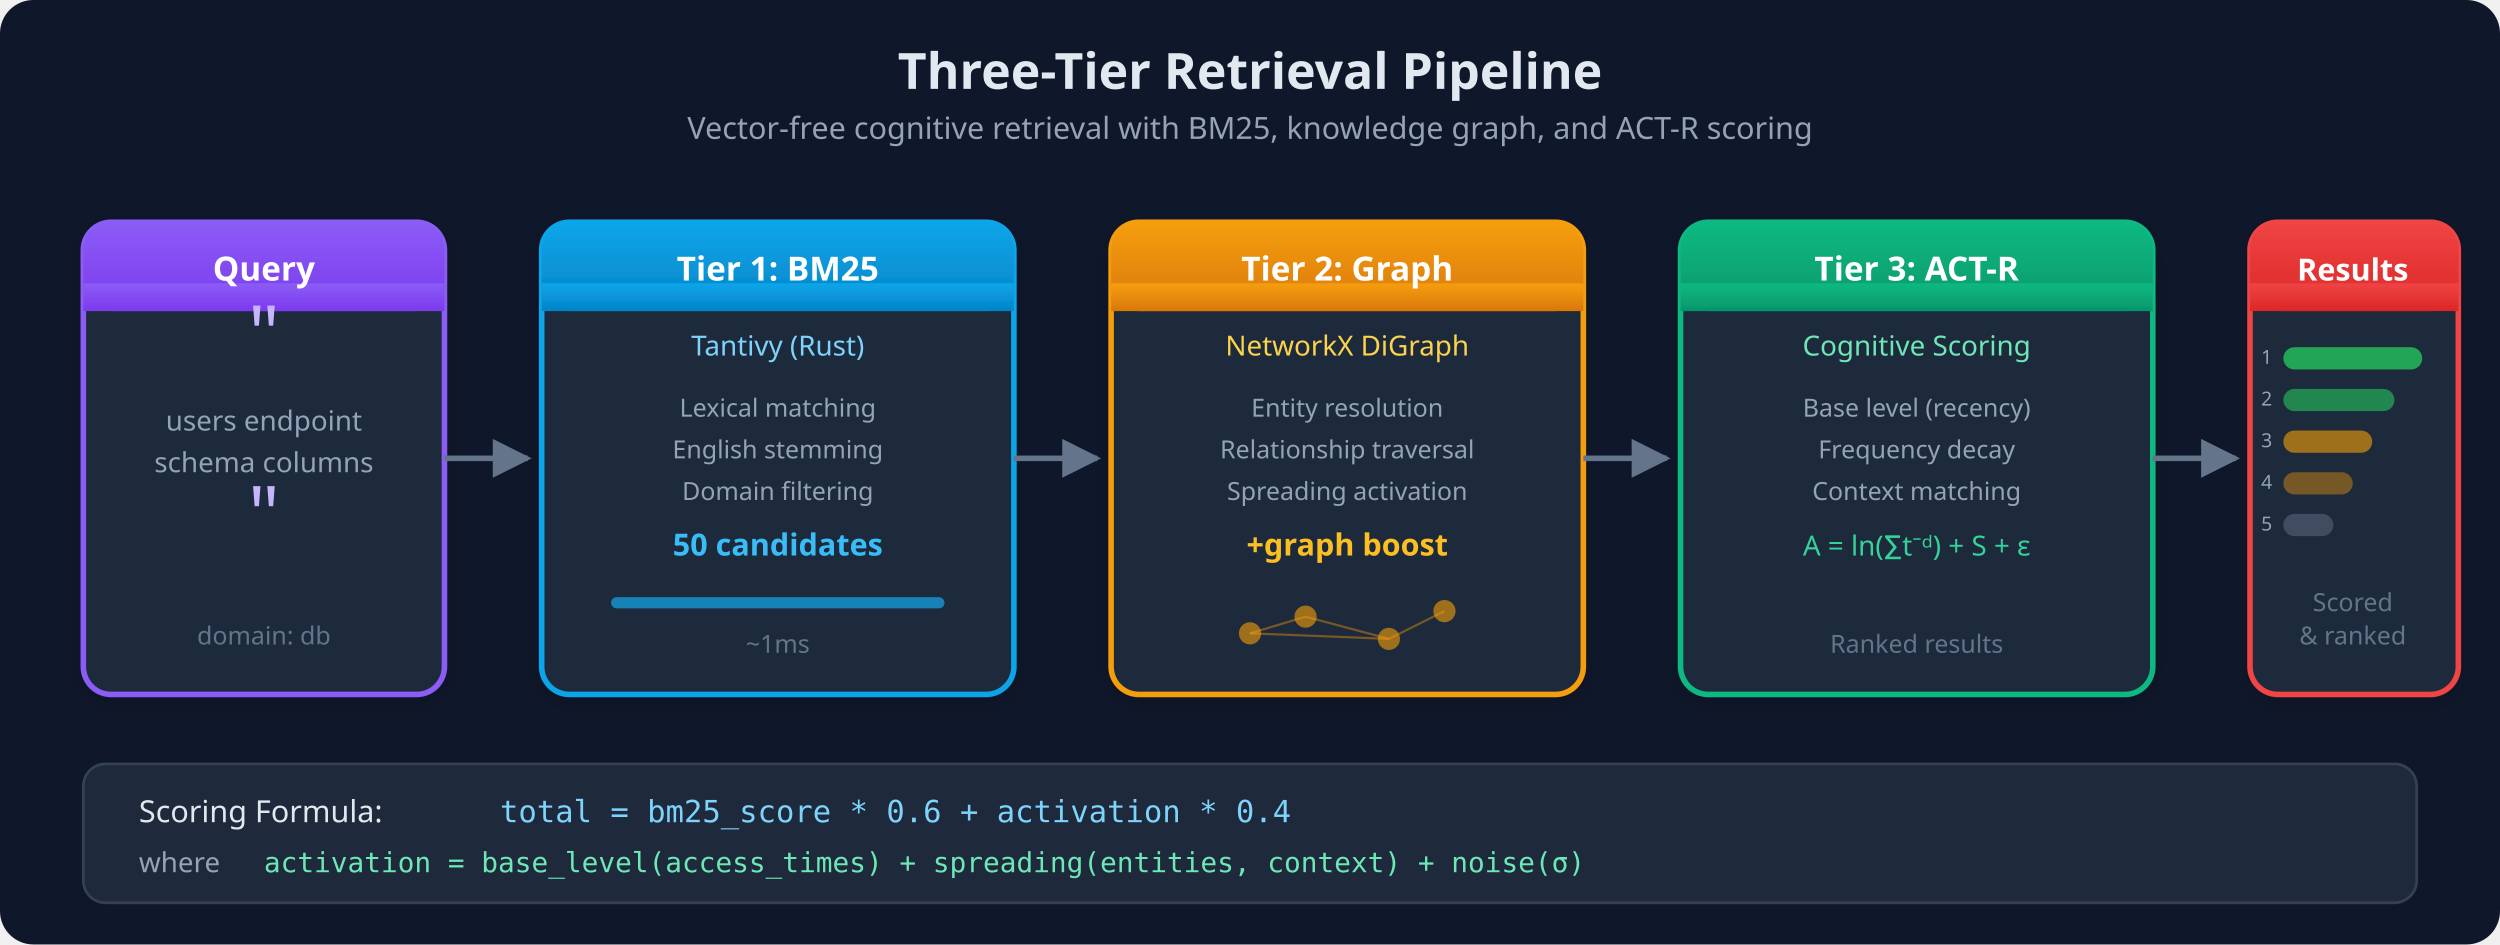
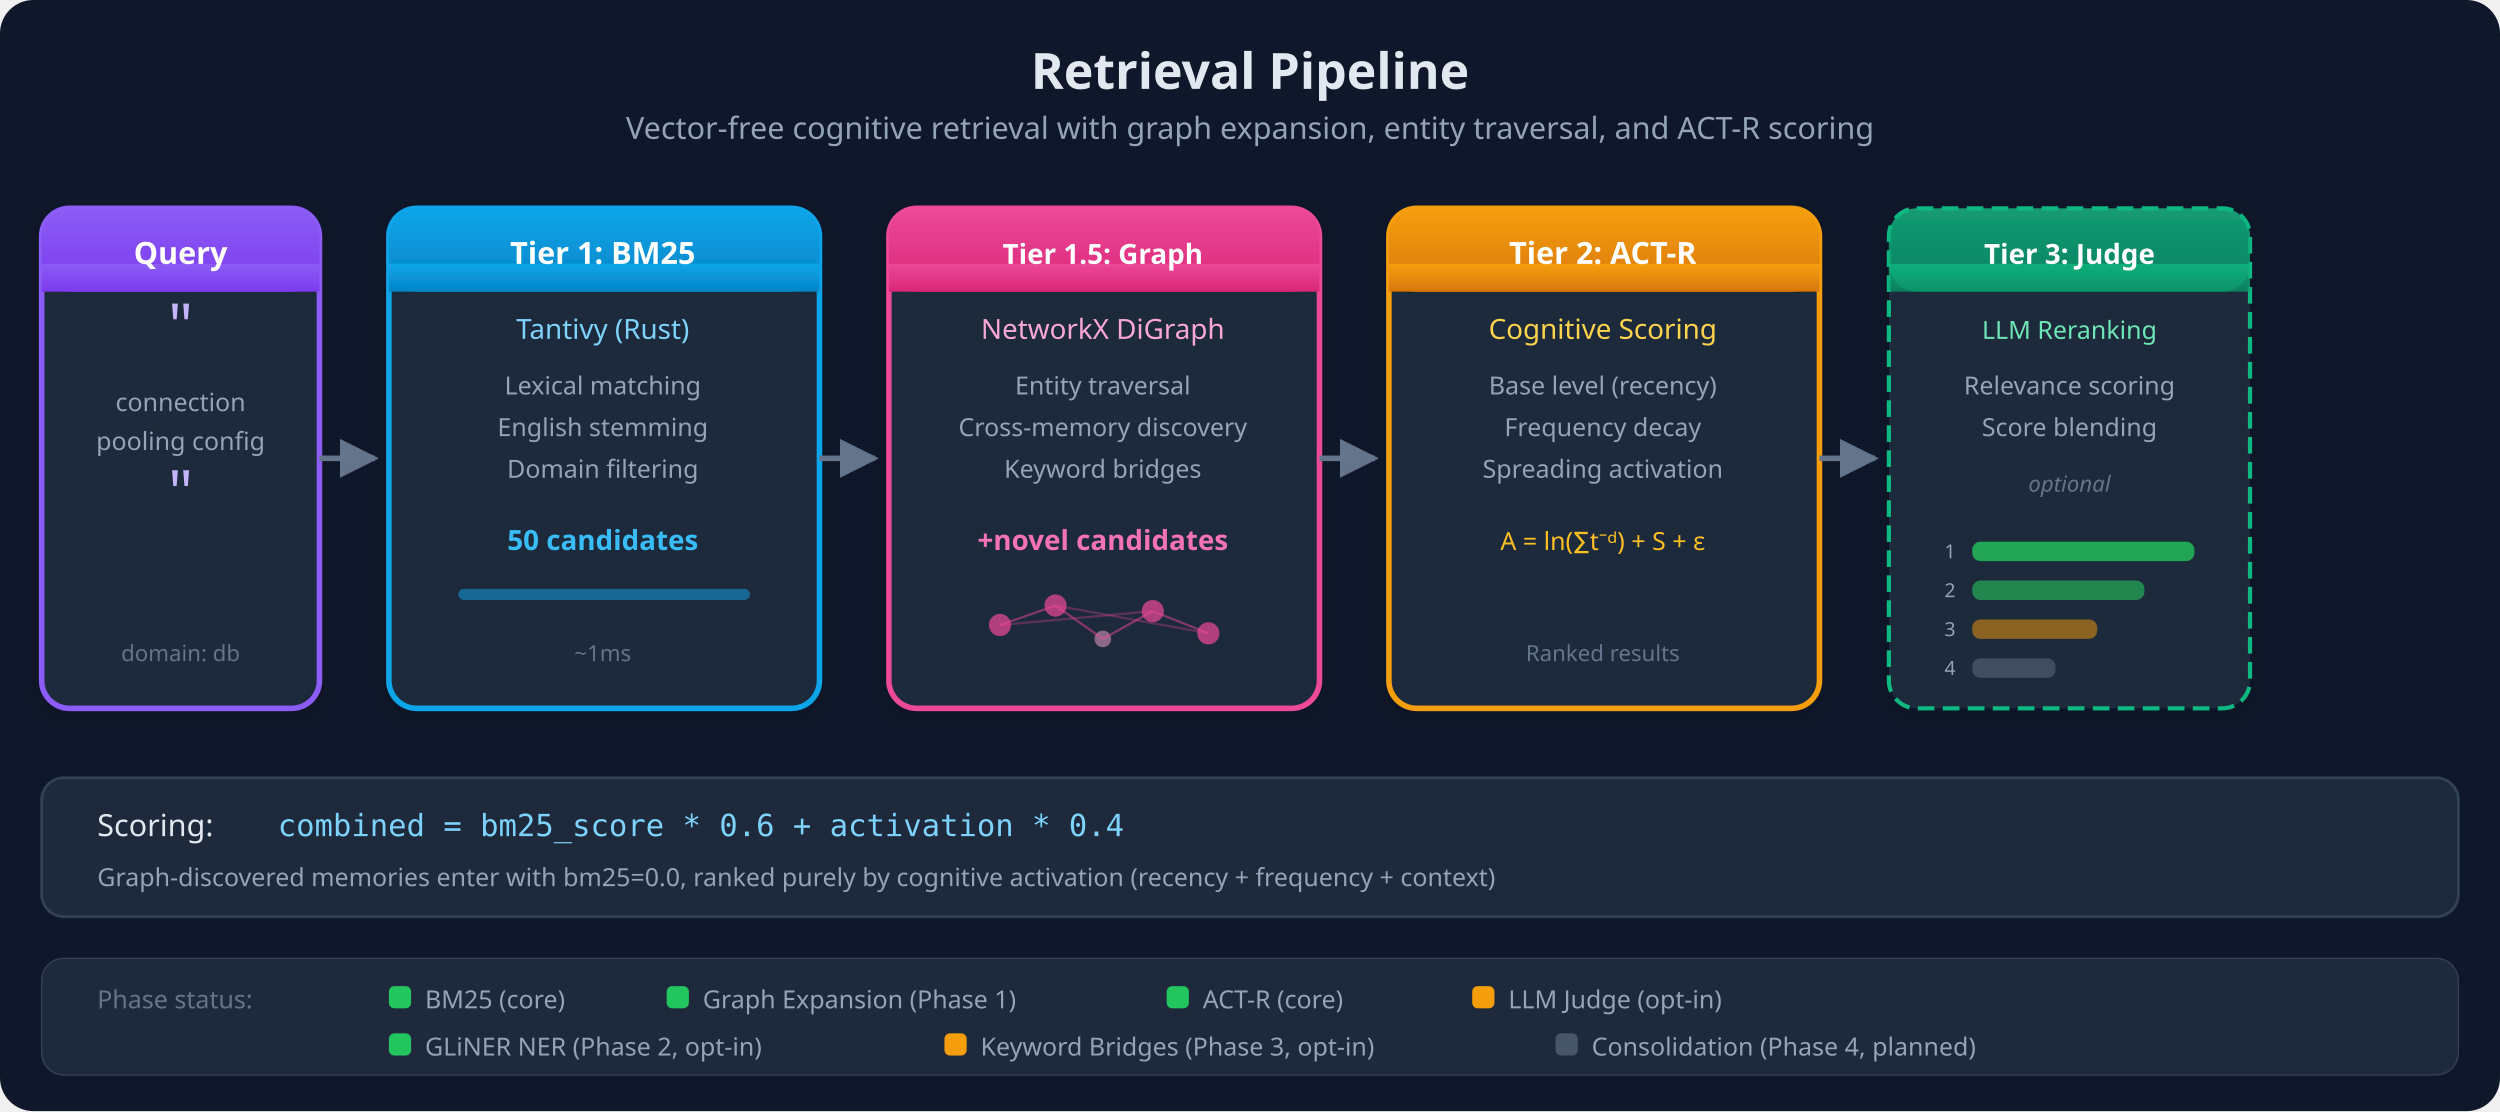
- <svg xmlns="http://www.w3.org/2000/svg" viewBox="0 0 900 340" font-family="'Segoe UI', system-ui, -apple-system, sans-serif">
+ <svg xmlns="http://www.w3.org/2000/svg" viewBox="0 0 900 400" font-family="'Segoe UI', system-ui, -apple-system, sans-serif">
  <defs>
    <linearGradient id="qGrad" x1="0" y1="0" x2="0" y2="1">
      <stop offset="0%" stop-color="#8b5cf6" />
      <stop offset="100%" stop-color="#7c3aed" />
    </linearGradient>
    <linearGradient id="t1Grad" x1="0" y1="0" x2="0" y2="1">
      <stop offset="0%" stop-color="#0ea5e9" />
      <stop offset="100%" stop-color="#0284c7" />
+     </linearGradient>
+     <linearGradient id="t15Grad" x1="0" y1="0" x2="0" y2="1">
+       <stop offset="0%" stop-color="#ec4899" />
+       <stop offset="100%" stop-color="#db2777" />
    </linearGradient>
    <linearGradient id="t2Grad" x1="0" y1="0" x2="0" y2="1">
      <stop offset="0%" stop-color="#f59e0b" />
      <stop offset="100%" stop-color="#d97706" />
    </linearGradient>
    <linearGradient id="t3Grad" x1="0" y1="0" x2="0" y2="1">
      <stop offset="0%" stop-color="#10b981" />
      <stop offset="100%" stop-color="#059669" />
    </linearGradient>
    <linearGradient id="rGrad" x1="0" y1="0" x2="0" y2="1">
      <stop offset="0%" stop-color="#ef4444" />
      <stop offset="100%" stop-color="#dc2626" />
    </linearGradient>
    <filter id="ds" x="-4%" y="-4%" width="108%" height="116%">
      <feDropShadow dx="0" dy="2" stdDeviation="3" flood-color="#000" flood-opacity="0.15" />
    </filter>
    <marker id="arrow" viewBox="0 0 10 10" refX="9" refY="5" markerWidth="7" markerHeight="7" orient="auto">
      <path d="M 0 0 L 10 5 L 0 10 z" fill="#64748b" />
    </marker>
  </defs>
-   <rect width="900" height="340" rx="12" fill="#0f172a" />
-   <text x="450" y="32" text-anchor="middle" fill="#e2e8f0" font-size="18" font-weight="700">Three-Tier Retrieval Pipeline</text>
-   <text x="450" y="50" text-anchor="middle" fill="#94a3b8" font-size="11">Vector-free cognitive retrieval with BM25, knowledge graph, and ACT-R scoring</text>
+   <rect width="900" height="400" rx="12" fill="#0f172a" />
+   <text x="450" y="32" text-anchor="middle" fill="#e2e8f0" font-size="18" font-weight="700">Retrieval Pipeline</text>
+   <text x="450" y="50" text-anchor="middle" fill="#94a3b8" font-size="11">Vector-free cognitive retrieval with graph expansion, entity traversal, and ACT-R scoring</text>
  <g filter="url(#ds)">
-     <rect x="30" y="80" width="130" height="170" rx="10" fill="#1e293b" stroke="#8b5cf6" stroke-width="2" />
-     <rect x="30" y="80" width="130" height="32" rx="10" fill="url(#qGrad)" />
-     <rect x="30" y="102" width="130" height="10" fill="url(#qGrad)" />
-     <text x="95" y="101" text-anchor="middle" fill="white" font-size="12" font-weight="600">Query</text>
-     <text x="95" y="130" text-anchor="middle" fill="#c4b5fd" font-size="28">"</text>
-     <text x="95" y="155" text-anchor="middle" fill="#94a3b8" font-size="10">users endpoint</text>
-     <text x="95" y="170" text-anchor="middle" fill="#94a3b8" font-size="10">schema columns</text>
-     <text x="95" y="195" text-anchor="middle" fill="#c4b5fd" font-size="28">"</text>
-     <text x="95" y="232" text-anchor="middle" fill="#64748b" font-size="9">domain: db</text>
+     <rect x="15" y="75" width="100" height="180" rx="10" fill="#1e293b" stroke="#8b5cf6" stroke-width="2" />
+     <rect x="15" y="75" width="100" height="30" rx="10" fill="url(#qGrad)" />
+     <rect x="15" y="95" width="100" height="10" fill="url(#qGrad)" />
+     <text x="65" y="95" text-anchor="middle" fill="white" font-size="11" font-weight="600">Query</text>
+     <text x="65" y="125" text-anchor="middle" fill="#c4b5fd" font-size="22">"</text>
+     <text x="65" y="148" text-anchor="middle" fill="#94a3b8" font-size="9">connection</text>
+     <text x="65" y="162" text-anchor="middle" fill="#94a3b8" font-size="9">pooling config</text>
+     <text x="65" y="185" text-anchor="middle" fill="#c4b5fd" font-size="22">"</text>
+     <text x="65" y="238" text-anchor="middle" fill="#64748b" font-size="8">domain: db</text>
  </g>
-   <line x1="160" y1="165" x2="190" y2="165" stroke="#64748b" stroke-width="2" marker-end="url(#arrow)" />
+   <line x1="115" y1="165" x2="135" y2="165" stroke="#64748b" stroke-width="2" marker-end="url(#arrow)" />
  <g filter="url(#ds)">
-     <rect x="195" y="80" width="170" height="170" rx="10" fill="#1e293b" stroke="#0ea5e9" stroke-width="2" />
-     <rect x="195" y="80" width="170" height="32" rx="10" fill="url(#t1Grad)" />
-     <rect x="195" y="102" width="170" height="10" fill="url(#t1Grad)" />
-     <text x="280" y="101" text-anchor="middle" fill="white" font-size="12" font-weight="600">Tier 1: BM25</text>
-     <text x="280" y="128" text-anchor="middle" fill="#7dd3fc" font-size="10" font-weight="500">Tantivy (Rust)</text>
-     <text x="280" y="150" text-anchor="middle" fill="#94a3b8" font-size="9">Lexical matching</text>
-     <text x="280" y="165" text-anchor="middle" fill="#94a3b8" font-size="9">English stemming</text>
-     <text x="280" y="180" text-anchor="middle" fill="#94a3b8" font-size="9">Domain filtering</text>
-     <text x="280" y="200" text-anchor="middle" fill="#38bdf8" font-size="11" font-weight="600">50 candidates</text>
-     <rect x="220" y="215" width="120" height="4" rx="2" fill="#0ea5e9" opacity="0.3" />
-     <rect x="220" y="215" width="120" height="4" rx="2" fill="#0ea5e9" opacity="0.6" />
-     <text x="280" y="235" text-anchor="middle" fill="#64748b" font-size="9">~1ms</text>
+     <rect x="140" y="75" width="155" height="180" rx="10" fill="#1e293b" stroke="#0ea5e9" stroke-width="2" />
+     <rect x="140" y="75" width="155" height="30" rx="10" fill="url(#t1Grad)" />
+     <rect x="140" y="95" width="155" height="10" fill="url(#t1Grad)" />
+     <text x="217" y="95" text-anchor="middle" fill="white" font-size="11" font-weight="600">Tier 1: BM25</text>
+     <text x="217" y="122" text-anchor="middle" fill="#7dd3fc" font-size="10" font-weight="500">Tantivy (Rust)</text>
+     <text x="217" y="142" text-anchor="middle" fill="#94a3b8" font-size="9">Lexical matching</text>
+     <text x="217" y="157" text-anchor="middle" fill="#94a3b8" font-size="9">English stemming</text>
+     <text x="217" y="172" text-anchor="middle" fill="#94a3b8" font-size="9">Domain filtering</text>
+     <text x="217" y="198" text-anchor="middle" fill="#38bdf8" font-size="10" font-weight="600">50 candidates</text>
+     <rect x="165" y="212" width="105" height="4" rx="2" fill="#0ea5e9" opacity="0.5" />
+     <text x="217" y="238" text-anchor="middle" fill="#64748b" font-size="8">~1ms</text>
  </g>
-   <line x1="365" y1="165" x2="395" y2="165" stroke="#64748b" stroke-width="2" marker-end="url(#arrow)" />
+   <line x1="295" y1="165" x2="315" y2="165" stroke="#64748b" stroke-width="2" marker-end="url(#arrow)" />
  <g filter="url(#ds)">
-     <rect x="400" y="80" width="170" height="170" rx="10" fill="#1e293b" stroke="#f59e0b" stroke-width="2" />
-     <rect x="400" y="80" width="170" height="32" rx="10" fill="url(#t2Grad)" />
-     <rect x="400" y="102" width="170" height="10" fill="url(#t2Grad)" />
-     <text x="485" y="101" text-anchor="middle" fill="white" font-size="12" font-weight="600">Tier 2: Graph</text>
-     <text x="485" y="128" text-anchor="middle" fill="#fcd34d" font-size="10" font-weight="500">NetworkX DiGraph</text>
-     <text x="485" y="150" text-anchor="middle" fill="#94a3b8" font-size="9">Entity resolution</text>
-     <text x="485" y="165" text-anchor="middle" fill="#94a3b8" font-size="9">Relationship traversal</text>
-     <text x="485" y="180" text-anchor="middle" fill="#94a3b8" font-size="9">Spreading activation</text>
-     <text x="485" y="200" text-anchor="middle" fill="#fbbf24" font-size="11" font-weight="600">+graph boost</text>
-     <circle cx="450" cy="228" r="4" fill="#f59e0b" opacity="0.6" />
-     <circle cx="470" cy="222" r="4" fill="#f59e0b" opacity="0.6" />
-     <circle cx="500" cy="230" r="4" fill="#f59e0b" opacity="0.6" />
-     <circle cx="520" cy="220" r="4" fill="#f59e0b" opacity="0.6" />
-     <line x1="450" y1="228" x2="470" y2="222" stroke="#f59e0b" stroke-width="0.8" opacity="0.4" />
-     <line x1="470" y1="222" x2="500" y2="230" stroke="#f59e0b" stroke-width="0.8" opacity="0.4" />
-     <line x1="500" y1="230" x2="520" y2="220" stroke="#f59e0b" stroke-width="0.8" opacity="0.4" />
-     <line x1="450" y1="228" x2="500" y2="230" stroke="#f59e0b" stroke-width="0.8" opacity="0.4" />
+     <rect x="320" y="75" width="155" height="180" rx="10" fill="#1e293b" stroke="#ec4899" stroke-width="2" />
+     <rect x="320" y="75" width="155" height="30" rx="10" fill="url(#t15Grad)" />
+     <rect x="320" y="95" width="155" height="10" fill="url(#t15Grad)" />
+     <text x="397" y="95" text-anchor="middle" fill="white" font-size="10" font-weight="600">Tier 1.5: Graph</text>
+     <text x="397" y="122" text-anchor="middle" fill="#f9a8d4" font-size="10" font-weight="500">NetworkX DiGraph</text>
+     <text x="397" y="142" text-anchor="middle" fill="#94a3b8" font-size="9">Entity traversal</text>
+     <text x="397" y="157" text-anchor="middle" fill="#94a3b8" font-size="9">Cross-memory discovery</text>
+     <text x="397" y="172" text-anchor="middle" fill="#94a3b8" font-size="9">Keyword bridges</text>
+     <text x="397" y="198" text-anchor="middle" fill="#f472b6" font-size="10" font-weight="600">+novel candidates</text>
+     <circle cx="360" cy="225" r="4" fill="#ec4899" opacity="0.7" />
+     <circle cx="380" cy="218" r="4" fill="#ec4899" opacity="0.7" />
+     <circle cx="397" cy="230" r="3" fill="#f9a8d4" opacity="0.5" />
+     <circle cx="415" cy="220" r="4" fill="#ec4899" opacity="0.7" />
+     <circle cx="435" cy="228" r="4" fill="#ec4899" opacity="0.7" />
+     <line x1="360" y1="225" x2="380" y2="218" stroke="#ec4899" stroke-width="0.8" opacity="0.5" />
+     <line x1="380" y1="218" x2="397" y2="230" stroke="#ec4899" stroke-width="0.8" opacity="0.5" />
+     <line x1="397" y1="230" x2="415" y2="220" stroke="#ec4899" stroke-width="0.8" opacity="0.5" />
+     <line x1="415" y1="220" x2="435" y2="228" stroke="#ec4899" stroke-width="0.8" opacity="0.5" />
+     <line x1="360" y1="225" x2="415" y2="220" stroke="#ec4899" stroke-width="0.8" opacity="0.3" />
+     <line x1="380" y1="218" x2="435" y2="228" stroke="#ec4899" stroke-width="0.8" opacity="0.3" />
  </g>
-   <line x1="570" y1="165" x2="600" y2="165" stroke="#64748b" stroke-width="2" marker-end="url(#arrow)" />
+   <line x1="475" y1="165" x2="495" y2="165" stroke="#64748b" stroke-width="2" marker-end="url(#arrow)" />
  <g filter="url(#ds)">
-     <rect x="605" y="80" width="170" height="170" rx="10" fill="#1e293b" stroke="#10b981" stroke-width="2" />
-     <rect x="605" y="80" width="170" height="32" rx="10" fill="url(#t3Grad)" />
-     <rect x="605" y="102" width="170" height="10" fill="url(#t3Grad)" />
-     <text x="690" y="101" text-anchor="middle" fill="white" font-size="12" font-weight="600">Tier 3: ACT-R</text>
-     <text x="690" y="128" text-anchor="middle" fill="#6ee7b7" font-size="10" font-weight="500">Cognitive Scoring</text>
-     <text x="690" y="150" text-anchor="middle" fill="#94a3b8" font-size="9">Base level (recency)</text>
-     <text x="690" y="165" text-anchor="middle" fill="#94a3b8" font-size="9">Frequency decay</text>
-     <text x="690" y="180" text-anchor="middle" fill="#94a3b8" font-size="9">Context matching</text>
-     <text x="690" y="200" text-anchor="middle" fill="#34d399" font-size="10" font-weight="500">A = ln(∑t⁻ᵈ) + S + ε</text>
-     <text x="690" y="235" text-anchor="middle" fill="#64748b" font-size="9">Ranked results</text>
+     <rect x="500" y="75" width="155" height="180" rx="10" fill="#1e293b" stroke="#f59e0b" stroke-width="2" />
+     <rect x="500" y="75" width="155" height="30" rx="10" fill="url(#t2Grad)" />
+     <rect x="500" y="95" width="155" height="10" fill="url(#t2Grad)" />
+     <text x="577" y="95" text-anchor="middle" fill="white" font-size="11" font-weight="600">Tier 2: ACT-R</text>
+     <text x="577" y="122" text-anchor="middle" fill="#fcd34d" font-size="10" font-weight="500">Cognitive Scoring</text>
+     <text x="577" y="142" text-anchor="middle" fill="#94a3b8" font-size="9">Base level (recency)</text>
+     <text x="577" y="157" text-anchor="middle" fill="#94a3b8" font-size="9">Frequency decay</text>
+     <text x="577" y="172" text-anchor="middle" fill="#94a3b8" font-size="9">Spreading activation</text>
+     <text x="577" y="198" text-anchor="middle" fill="#fbbf24" font-size="9" font-weight="500">A = ln(∑t⁻ᵈ) + S + ε</text>
+     <text x="577" y="238" text-anchor="middle" fill="#64748b" font-size="8">Ranked results</text>
  </g>
-   <line x1="775" y1="165" x2="805" y2="165" stroke="#64748b" stroke-width="2" marker-end="url(#arrow)" />
+   <line x1="655" y1="165" x2="675" y2="165" stroke="#64748b" stroke-width="2" marker-end="url(#arrow)" />
  <g filter="url(#ds)">
-     <rect x="810" y="80" width="75" height="170" rx="10" fill="#1e293b" stroke="#ef4444" stroke-width="2" />
-     <rect x="810" y="80" width="75" height="32" rx="10" fill="url(#rGrad)" />
-     <rect x="810" y="102" width="75" height="10" fill="url(#rGrad)" />
-     <text x="847" y="101" text-anchor="middle" fill="white" font-size="11" font-weight="600">Results</text>
-     <text x="818" y="131" text-anchor="end" fill="#94a3b8" font-size="7">1</text>
-     <rect x="822" y="125" width="50" height="8" rx="4" fill="#22c55e" opacity="0.8" />
-     <text x="818" y="146" text-anchor="end" fill="#94a3b8" font-size="7">2</text>
-     <rect x="822" y="140" width="40" height="8" rx="4" fill="#22c55e" opacity="0.6" />
-     <text x="818" y="161" text-anchor="end" fill="#94a3b8" font-size="7">3</text>
-     <rect x="822" y="155" width="32" height="8" rx="4" fill="#f59e0b" opacity="0.6" />
-     <text x="818" y="176" text-anchor="end" fill="#94a3b8" font-size="7">4</text>
-     <rect x="822" y="170" width="25" height="8" rx="4" fill="#f59e0b" opacity="0.4" />
-     <text x="818" y="191" text-anchor="end" fill="#94a3b8" font-size="7">5</text>
-     <rect x="822" y="185" width="18" height="8" rx="4" fill="#94a3b8" opacity="0.3" />
-     <text x="847" y="220" text-anchor="middle" fill="#64748b" font-size="9">Scored</text>
-     <text x="847" y="232" text-anchor="middle" fill="#64748b" font-size="9">&amp; ranked</text>
+     <rect x="680" y="75" width="130" height="180" rx="10" fill="#1e293b" stroke="#10b981" stroke-width="1.5" stroke-dasharray="6,3" />
+     <rect x="680" y="75" width="130" height="30" rx="10" fill="url(#t3Grad)" opacity="0.8" />
+     <rect x="680" y="95" width="130" height="10" fill="url(#t3Grad)" opacity="0.8" />
+     <text x="745" y="95" text-anchor="middle" fill="white" font-size="10" font-weight="600">Tier 3: Judge</text>
+     <text x="745" y="122" text-anchor="middle" fill="#6ee7b7" font-size="9" font-weight="500">LLM Reranking</text>
+     <text x="745" y="142" text-anchor="middle" fill="#94a3b8" font-size="9">Relevance scoring</text>
+     <text x="745" y="157" text-anchor="middle" fill="#94a3b8" font-size="9">Score blending</text>
+     <text x="745" y="177" text-anchor="middle" fill="#64748b" font-size="8" font-style="italic">optional</text>
+     <text x="700" y="201" fill="#94a3b8" font-size="7">1</text>
+     <rect x="710" y="195" width="80" height="7" rx="3" fill="#22c55e" opacity="0.8" />
+     <text x="700" y="215" fill="#94a3b8" font-size="7">2</text>
+     <rect x="710" y="209" width="62" height="7" rx="3" fill="#22c55e" opacity="0.6" />
+     <text x="700" y="229" fill="#94a3b8" font-size="7">3</text>
+     <rect x="710" y="223" width="45" height="7" rx="3" fill="#f59e0b" opacity="0.5" />
+     <text x="700" y="243" fill="#94a3b8" font-size="7">4</text>
+     <rect x="710" y="237" width="30" height="7" rx="3" fill="#94a3b8" opacity="0.3" />
  </g>
-   <rect x="30" y="275" width="840" height="50" rx="8" fill="#1e293b" stroke="#334155" stroke-width="1" />
-   <text x="50" y="296" fill="#e2e8f0" font-size="11" font-weight="500">Scoring Formula:</text>
-   <text x="180" y="296" fill="#7dd3fc" font-size="11" font-family="'Fira Code', monospace">total = bm25_score * 0.6  +  activation * 0.4</text>
-   <text x="50" y="314" fill="#94a3b8" font-size="10">where</text>
-   <text x="95" y="314" fill="#6ee7b7" font-size="10" font-family="'Fira Code', monospace">activation = base_level(access_times) + spreading(entities, context) + noise(σ)</text>
+   <rect x="15" y="280" width="870" height="50" rx="8" fill="#1e293b" stroke="#334155" stroke-width="1" />
+   <text x="35" y="301" fill="#e2e8f0" font-size="11" font-weight="500">Scoring:</text>
+   <text x="100" y="301" fill="#7dd3fc" font-size="11" font-family="'Fira Code', monospace">combined = bm25_score * 0.6  +  activation * 0.4</text>
+   <text x="35" y="319" fill="#94a3b8" font-size="9">Graph-discovered memories enter with bm25=0.0, ranked purely by cognitive activation (recency + frequency + context)</text>
+   <rect x="15" y="345" width="870" height="42" rx="8" fill="#1e293b" stroke="#334155" stroke-width="0.5" />
+   <text x="35" y="363" fill="#64748b" font-size="9" font-weight="500">Phase status:</text>
+   <rect x="140" y="355" width="8" height="8" rx="2" fill="#22c55e" />
+   <text x="153" y="363" fill="#94a3b8" font-size="9">BM25 (core)</text>
+   <rect x="240" y="355" width="8" height="8" rx="2" fill="#22c55e" />
+   <text x="253" y="363" fill="#94a3b8" font-size="9">Graph Expansion (Phase 1)</text>
+   <rect x="420" y="355" width="8" height="8" rx="2" fill="#22c55e" />
+   <text x="433" y="363" fill="#94a3b8" font-size="9">ACT-R (core)</text>
+   <rect x="530" y="355" width="8" height="8" rx="2" fill="#f59e0b" />
+   <text x="543" y="363" fill="#94a3b8" font-size="9">LLM Judge (opt-in)</text>
+   <rect x="140" y="372" width="8" height="8" rx="2" fill="#22c55e" />
+   <text x="153" y="380" fill="#94a3b8" font-size="9">GLiNER NER (Phase 2, opt-in)</text>
+   <rect x="340" y="372" width="8" height="8" rx="2" fill="#f59e0b" />
+   <text x="353" y="380" fill="#94a3b8" font-size="9">Keyword Bridges (Phase 3, opt-in)</text>
+   <rect x="560" y="372" width="8" height="8" rx="2" fill="#475569" />
+   <text x="573" y="380" fill="#94a3b8" font-size="9">Consolidation (Phase 4, planned)</text>
</svg>
